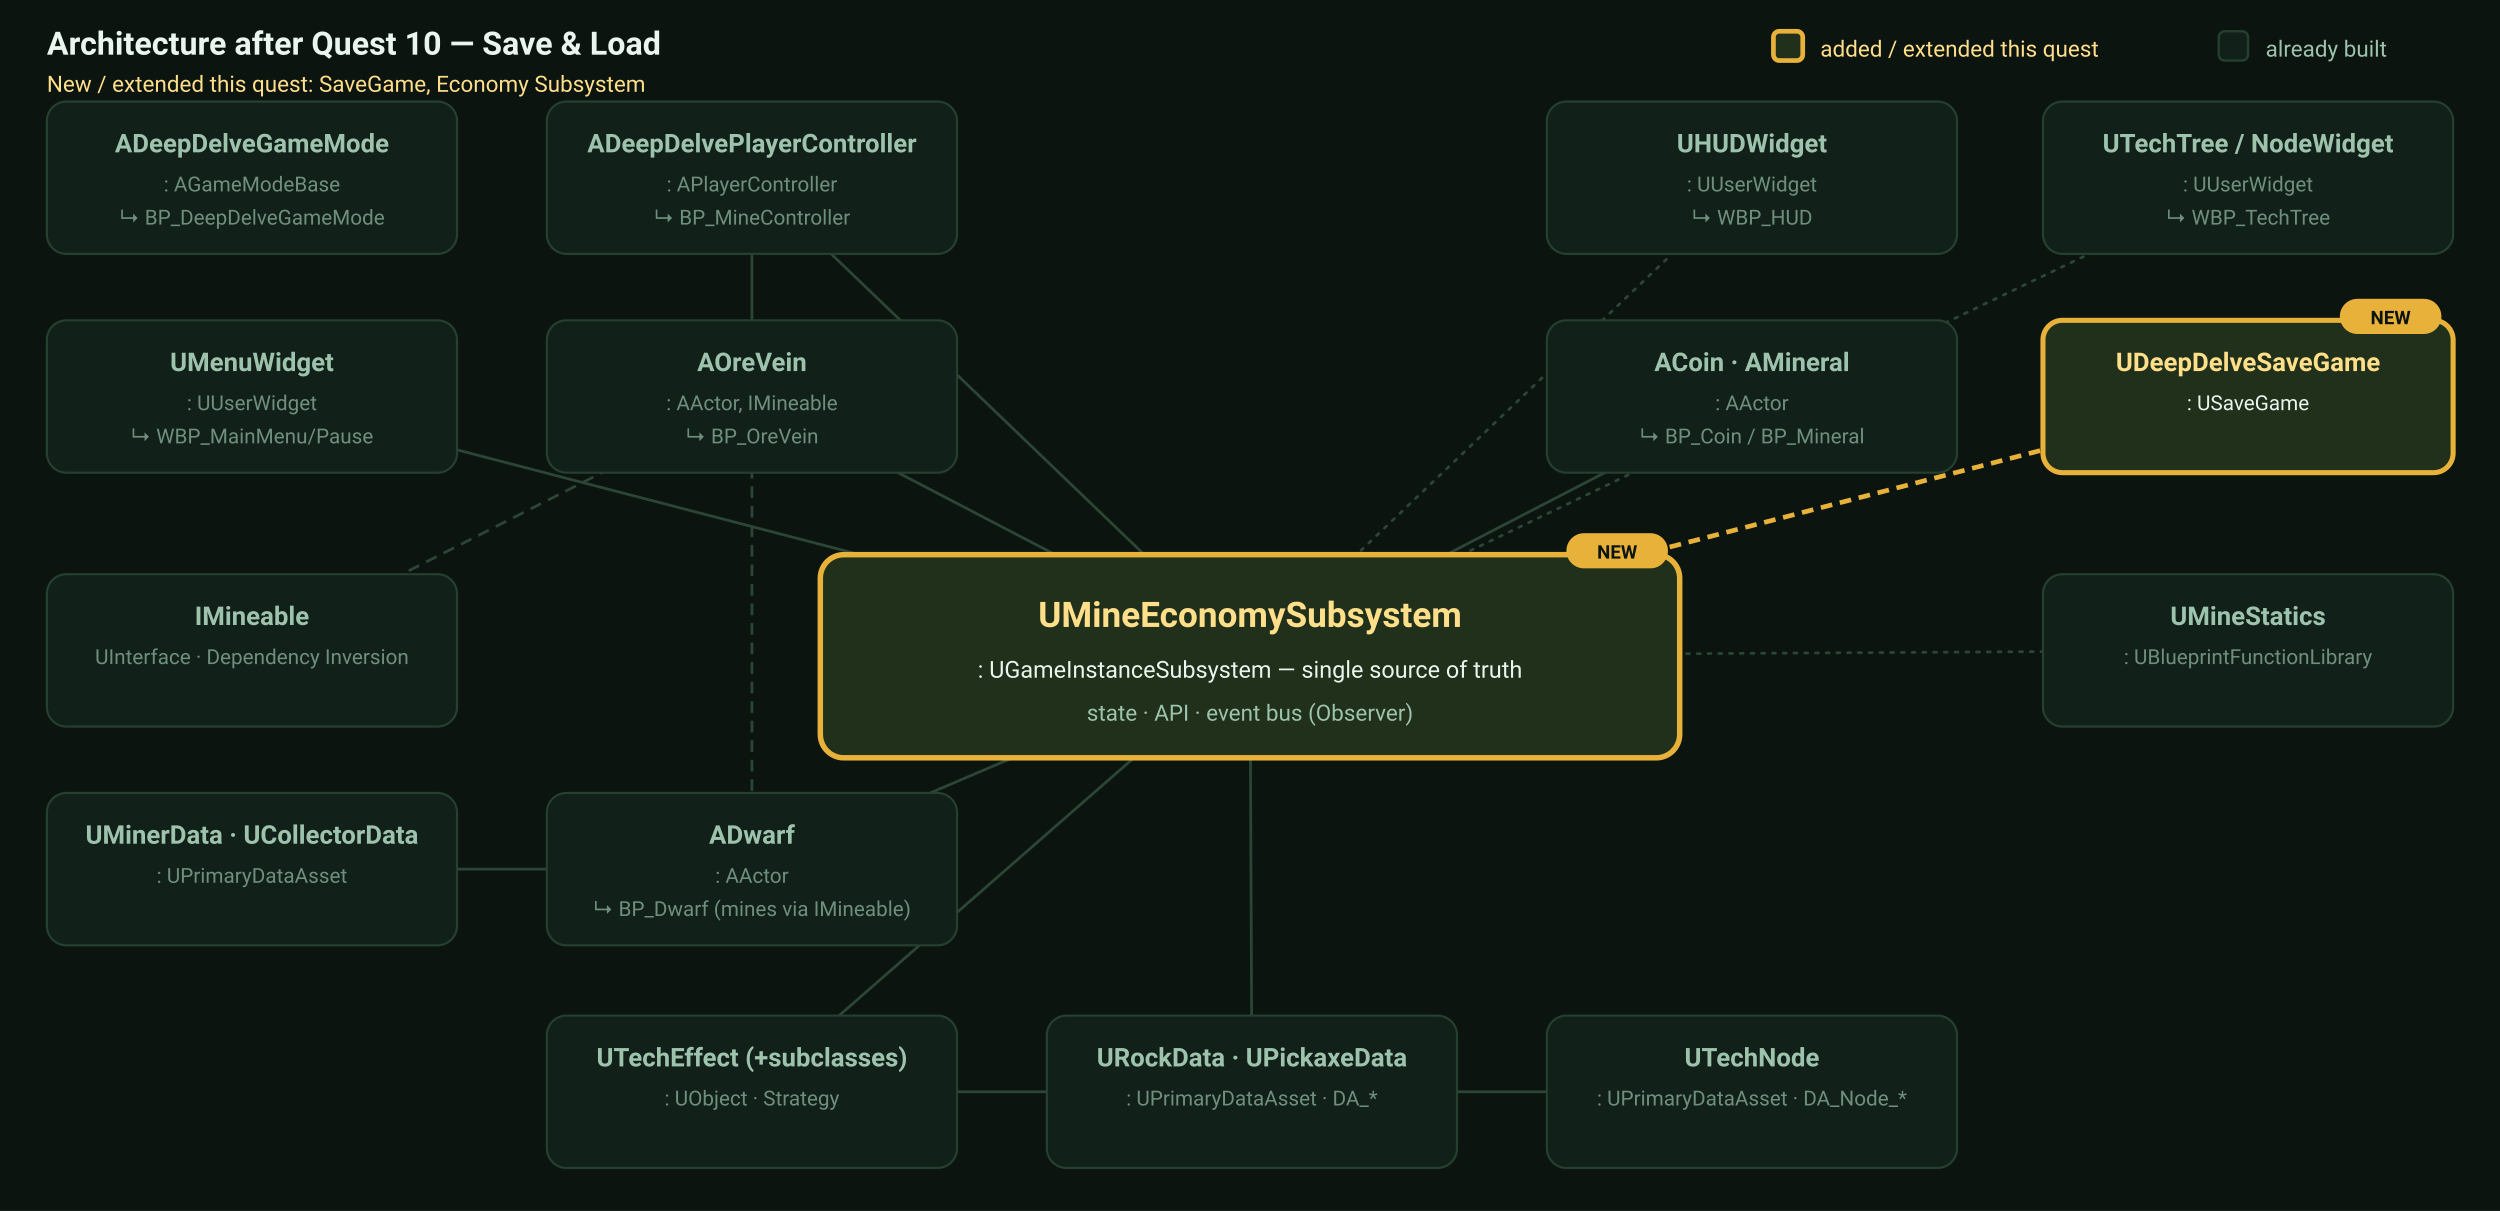
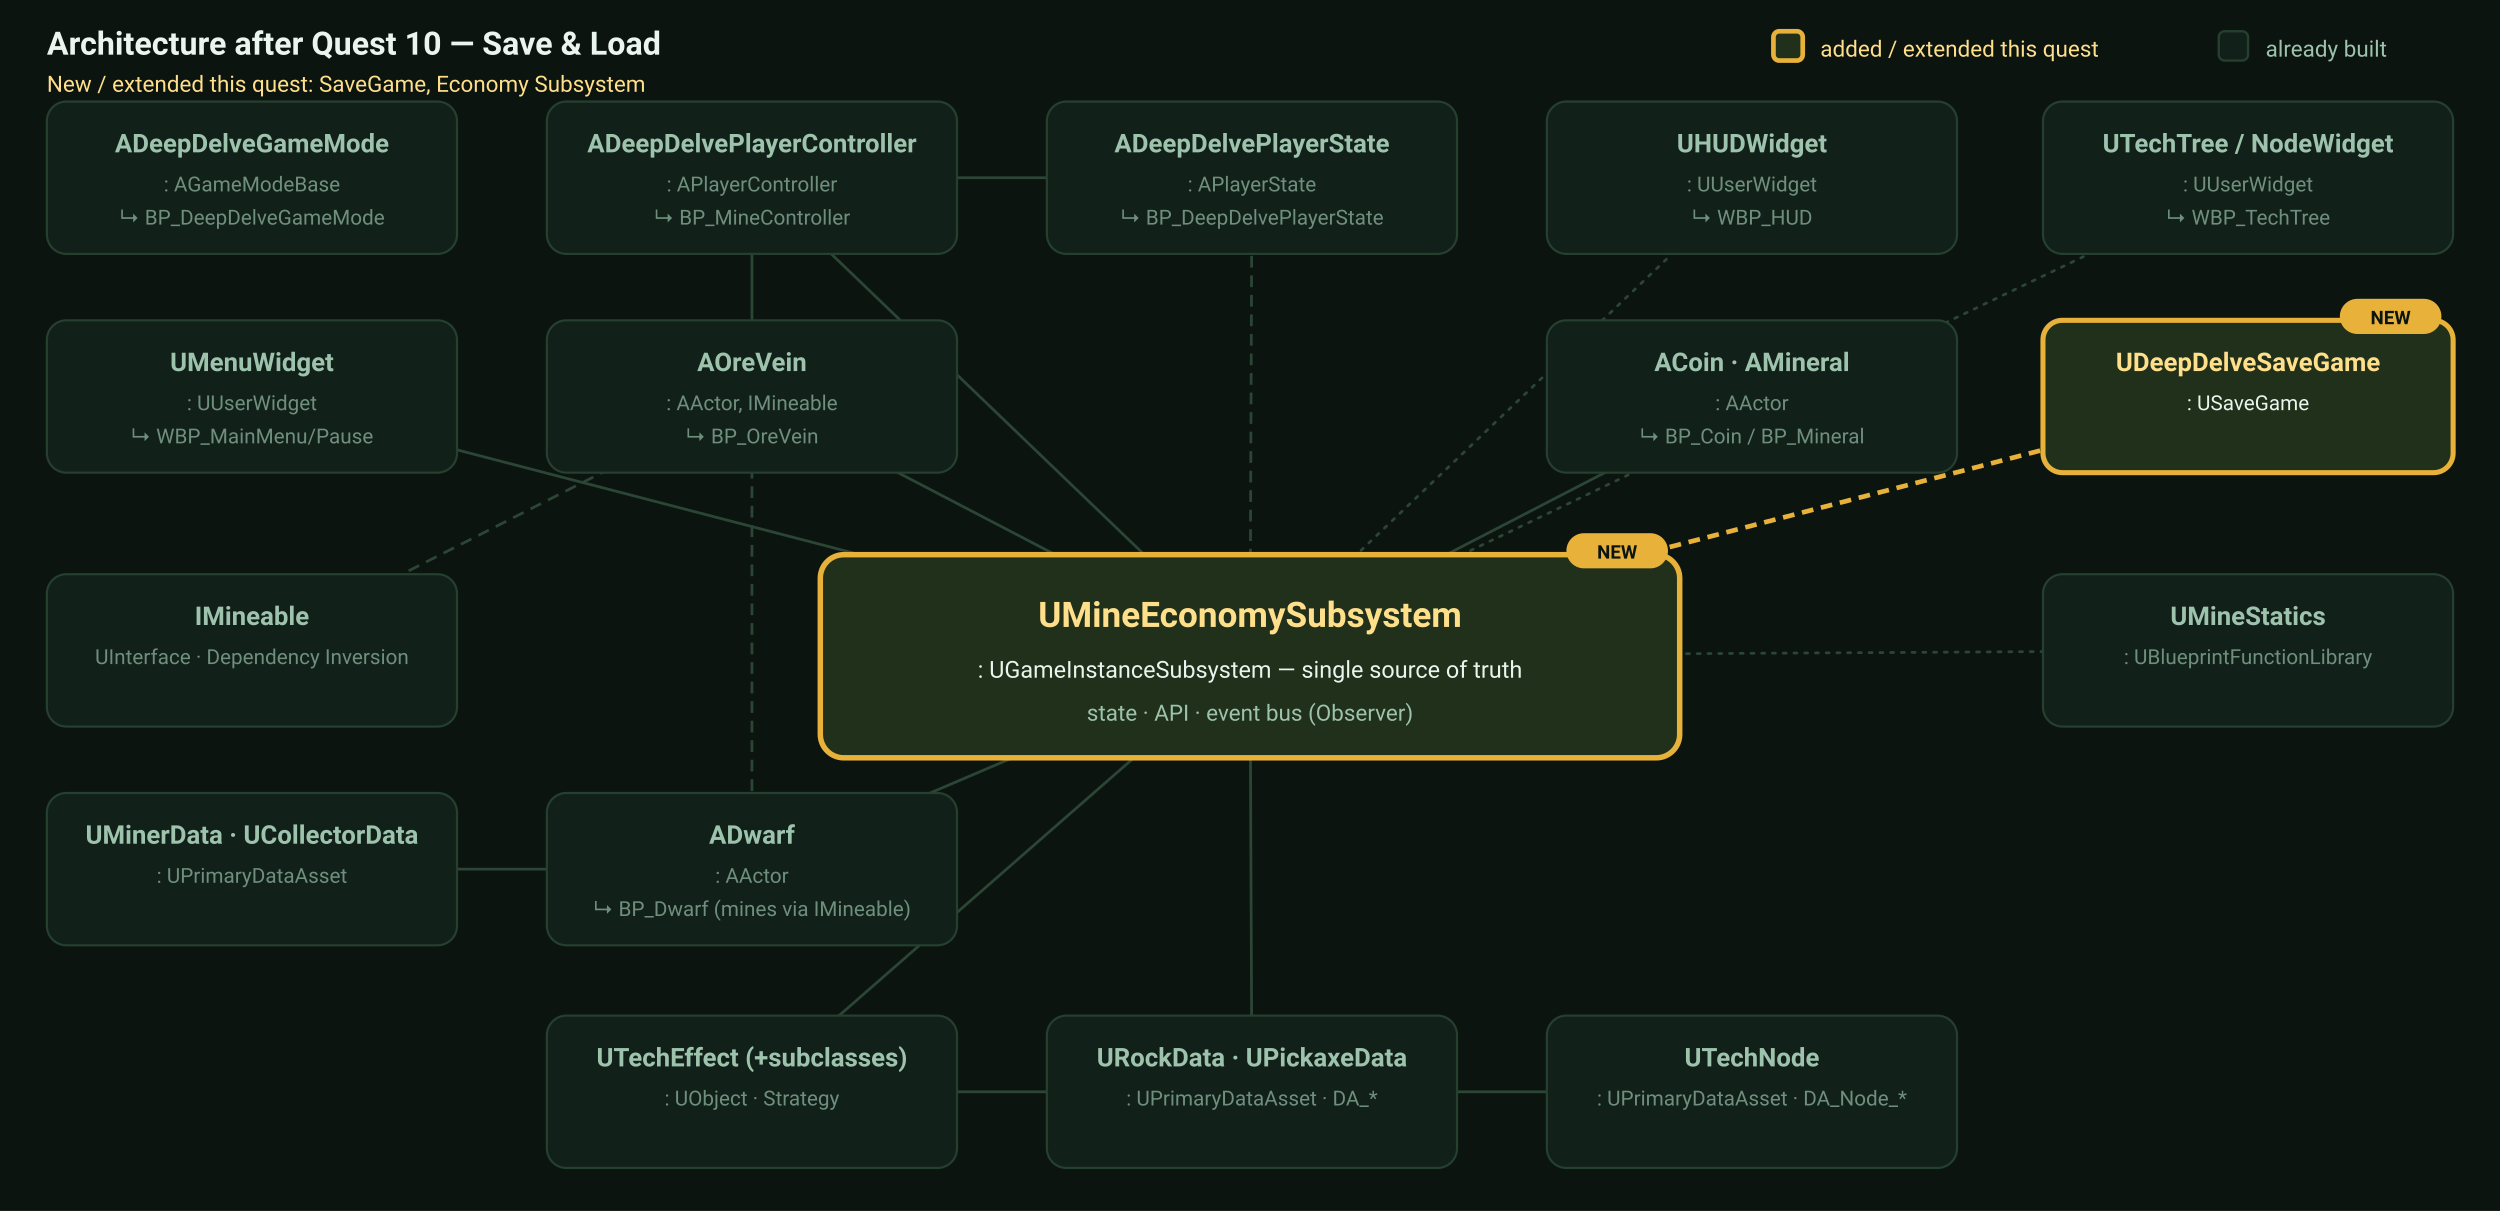
<svg xmlns="http://www.w3.org/2000/svg" viewBox="0 0 1280 620" font-family="-apple-system,BlinkMacSystemFont,Segoe UI,Roboto,Helvetica,Arial,sans-serif" role="img">
  <defs>
    <marker id="ar" markerWidth="10" markerHeight="10" refX="7" refY="4.5" orient="auto">
      <path d="M0,0 L9,4.5 L0,9 z" fill="#2c4636" />
    </marker>
    <marker id="arG" markerWidth="10" markerHeight="10" refX="7" refY="4.5" orient="auto">
      <path d="M0,0 L9,4.5 L0,9 z" fill="#e8b23a" />
    </marker>
    <marker id="arF" markerWidth="10" markerHeight="10" refX="7" refY="4.5" orient="auto">
      <path d="M0,0 L9,4.5 L0,9 z" fill="#3a5a45" />
    </marker>
  </defs>
  <rect x="0" y="0" width="1280" height="620" fill="#0c1410" />
+   <line x1="385.0" y1="91.0" x2="641.0" y2="91.0" stroke="#2c4636" stroke-width="1.4" marker-end="url(#ar)" />
+   <line x1="641.0" y1="91.0" x2="640.0" y2="336.0" stroke="#2c4636" stroke-width="1.4" stroke-dasharray="6 4" marker-end="url(#ar)" />
  <line x1="385.0" y1="91.0" x2="385.0" y2="203.0" stroke="#2c4636" stroke-width="1.4" marker-end="url(#ar)" />
  <line x1="129.0" y1="333.0" x2="385.0" y2="203.0" stroke="#2c4636" stroke-width="1.4" stroke-dasharray="6 4" marker-end="url(#ar)" />
  <line x1="385.0" y1="91.0" x2="640.0" y2="336.0" stroke="#2c4636" stroke-width="1.4" marker-end="url(#ar)" />
  <line x1="385.0" y1="203.0" x2="640.0" y2="336.0" stroke="#2c4636" stroke-width="1.4" marker-end="url(#ar)" />
  <line x1="897.0" y1="203.0" x2="640.0" y2="336.0" stroke="#2c4636" stroke-width="1.4" marker-end="url(#ar)" />
  <line x1="897.0" y1="91.0" x2="640.0" y2="336.0" stroke="#2c4636" stroke-width="1.4" stroke-dasharray="1.5 4" stroke-linecap="round" marker-end="url(#ar)" />
  <line x1="1151.0" y1="333.0" x2="640.0" y2="336.0" stroke="#2c4636" stroke-width="1.4" stroke-dasharray="1.5 4" stroke-linecap="round" marker-end="url(#ar)" />
  <line x1="641.0" y1="559.0" x2="640.0" y2="336.0" stroke="#2c4636" stroke-width="1.4" marker-end="url(#ar)" />
  <line x1="385.0" y1="559.0" x2="640.0" y2="336.0" stroke="#2c4636" stroke-width="1.4" marker-end="url(#ar)" />
  <line x1="897.0" y1="559.0" x2="385.0" y2="559.0" stroke="#2c4636" stroke-width="1.4" marker-end="url(#ar)" />
  <line x1="1151.0" y1="91.0" x2="640.0" y2="336.0" stroke="#2c4636" stroke-width="1.4" stroke-dasharray="1.5 4" stroke-linecap="round" marker-end="url(#ar)" />
  <line x1="385.0" y1="445.0" x2="640.0" y2="336.0" stroke="#2c4636" stroke-width="1.4" marker-end="url(#ar)" />
  <line x1="385.0" y1="445.0" x2="385.0" y2="203.0" stroke="#2c4636" stroke-width="1.4" stroke-dasharray="6 4" marker-end="url(#ar)" />
  <line x1="129.0" y1="445.0" x2="385.0" y2="445.0" stroke="#2c4636" stroke-width="1.4" marker-end="url(#ar)" />
  <line x1="129.0" y1="203.0" x2="640.0" y2="336.0" stroke="#2c4636" stroke-width="1.4" marker-end="url(#ar)" />
  <line x1="1151.0" y1="203.0" x2="640.0" y2="336.0" stroke="#e8b23a" stroke-width="2.4" stroke-dasharray="6 4" marker-end="url(#arG)" />
  <rect x="24" y="52" width="210" height="78" rx="10" fill="#12201a" stroke="#25402f" stroke-width="1.1" />
  <text x="129.0" y="78" text-anchor="middle" fill="#9dc3ad" font-size="13.2" font-weight="700">ADeepDelveGameMode</text>
  <text x="129.0" y="98" text-anchor="middle" fill="#6f8f7d" font-size="10.6" font-weight="400">: AGameModeBase</text>
  <text x="129.0" y="115" text-anchor="middle" fill="#6f8f7d" font-size="10.6" font-weight="400">↳ BP_DeepDelveGameMode</text>
  <rect x="280" y="52" width="210" height="78" rx="10" fill="#12201a" stroke="#25402f" stroke-width="1.1" />
  <text x="385.0" y="78" text-anchor="middle" fill="#9dc3ad" font-size="13.2" font-weight="700">ADeepDelvePlayerController</text>
  <text x="385.0" y="98" text-anchor="middle" fill="#6f8f7d" font-size="10.6" font-weight="400">: APlayerController</text>
  <text x="385.0" y="115" text-anchor="middle" fill="#6f8f7d" font-size="10.6" font-weight="400">↳ BP_MineController</text>
+   <rect x="536" y="52" width="210" height="78" rx="10" fill="#12201a" stroke="#25402f" stroke-width="1.1" />
+   <text x="641.0" y="78" text-anchor="middle" fill="#9dc3ad" font-size="13.2" font-weight="700">ADeepDelvePlayerState</text>
+   <text x="641.0" y="98" text-anchor="middle" fill="#6f8f7d" font-size="10.6" font-weight="400">: APlayerState</text>
+   <text x="641.0" y="115" text-anchor="middle" fill="#6f8f7d" font-size="10.6" font-weight="400">↳ BP_DeepDelvePlayerState</text>
  <rect x="792" y="52" width="210" height="78" rx="10" fill="#12201a" stroke="#25402f" stroke-width="1.1" />
  <text x="897.0" y="78" text-anchor="middle" fill="#9dc3ad" font-size="13.2" font-weight="700">UHUDWidget</text>
  <text x="897.0" y="98" text-anchor="middle" fill="#6f8f7d" font-size="10.6" font-weight="400">: UUserWidget</text>
  <text x="897.0" y="115" text-anchor="middle" fill="#6f8f7d" font-size="10.6" font-weight="400">↳ WBP_HUD</text>
  <rect x="1046" y="52" width="210" height="78" rx="10" fill="#12201a" stroke="#25402f" stroke-width="1.1" />
  <text x="1151.0" y="78" text-anchor="middle" fill="#9dc3ad" font-size="13.2" font-weight="700">UTechTree / NodeWidget</text>
  <text x="1151.0" y="98" text-anchor="middle" fill="#6f8f7d" font-size="10.6" font-weight="400">: UUserWidget</text>
  <text x="1151.0" y="115" text-anchor="middle" fill="#6f8f7d" font-size="10.6" font-weight="400">↳ WBP_TechTree</text>
  <rect x="24" y="164" width="210" height="78" rx="10" fill="#12201a" stroke="#25402f" stroke-width="1.1" />
  <text x="129.0" y="190" text-anchor="middle" fill="#9dc3ad" font-size="13.2" font-weight="700">UMenuWidget</text>
  <text x="129.0" y="210" text-anchor="middle" fill="#6f8f7d" font-size="10.6" font-weight="400">: UUserWidget</text>
  <text x="129.0" y="227" text-anchor="middle" fill="#6f8f7d" font-size="10.6" font-weight="400">↳ WBP_MainMenu/Pause</text>
  <rect x="280" y="164" width="210" height="78" rx="10" fill="#12201a" stroke="#25402f" stroke-width="1.1" />
  <text x="385.0" y="190" text-anchor="middle" fill="#9dc3ad" font-size="13.2" font-weight="700">AOreVein</text>
  <text x="385.0" y="210" text-anchor="middle" fill="#6f8f7d" font-size="10.6" font-weight="400">: AActor, IMineable</text>
  <text x="385.0" y="227" text-anchor="middle" fill="#6f8f7d" font-size="10.6" font-weight="400">↳ BP_OreVein</text>
  <rect x="792" y="164" width="210" height="78" rx="10" fill="#12201a" stroke="#25402f" stroke-width="1.1" />
  <text x="897.0" y="190" text-anchor="middle" fill="#9dc3ad" font-size="13.2" font-weight="700">ACoin · AMineral</text>
  <text x="897.0" y="210" text-anchor="middle" fill="#6f8f7d" font-size="10.6" font-weight="400">: AActor</text>
  <text x="897.0" y="227" text-anchor="middle" fill="#6f8f7d" font-size="10.6" font-weight="400">↳ BP_Coin / BP_Mineral</text>
  <rect x="1046" y="164" width="210" height="78" rx="10" fill="#20301a" stroke="#e8b23a" stroke-width="2.6" />
  <text x="1151.0" y="190" text-anchor="middle" fill="#ffdf8a" font-size="13.2" font-weight="700">UDeepDelveSaveGame</text>
  <text x="1151.0" y="210" text-anchor="middle" fill="#e9f5ee" font-size="10.6" font-weight="400">: USaveGame</text>
  <rect x="1198" y="153" width="52" height="18" rx="9" fill="#e8b23a" />
  <text x="1224" y="166" text-anchor="middle" fill="#0c1410" font-size="9.6" font-weight="700">NEW</text>
  <rect x="24" y="294" width="210" height="78" rx="10" fill="#12201a" stroke="#25402f" stroke-width="1.1" />
  <text x="129.0" y="320" text-anchor="middle" fill="#9dc3ad" font-size="13.2" font-weight="700">IMineable</text>
  <text x="129.0" y="340" text-anchor="middle" fill="#6f8f7d" font-size="10.6" font-weight="400">UInterface · Dependency Inversion</text>
  <rect x="1046" y="294" width="210" height="78" rx="10" fill="#12201a" stroke="#25402f" stroke-width="1.1" />
  <text x="1151.0" y="320" text-anchor="middle" fill="#9dc3ad" font-size="13.2" font-weight="700">UMineStatics</text>
  <text x="1151.0" y="340" text-anchor="middle" fill="#6f8f7d" font-size="10.6" font-weight="400">: UBlueprintFunctionLibrary</text>
  <rect x="24" y="406" width="210" height="78" rx="10" fill="#12201a" stroke="#25402f" stroke-width="1.1" />
  <text x="129.0" y="432" text-anchor="middle" fill="#9dc3ad" font-size="13.2" font-weight="700">UMinerData · UCollectorData</text>
  <text x="129.0" y="452" text-anchor="middle" fill="#6f8f7d" font-size="10.6" font-weight="400">: UPrimaryDataAsset</text>
  <rect x="280" y="406" width="210" height="78" rx="10" fill="#12201a" stroke="#25402f" stroke-width="1.1" />
  <text x="385.0" y="432" text-anchor="middle" fill="#9dc3ad" font-size="13.2" font-weight="700">ADwarf</text>
  <text x="385.0" y="452" text-anchor="middle" fill="#6f8f7d" font-size="10.6" font-weight="400">: AActor</text>
  <text x="385.0" y="469" text-anchor="middle" fill="#6f8f7d" font-size="10.6" font-weight="400">↳ BP_Dwarf (mines via IMineable)</text>
  <rect x="280" y="520" width="210" height="78" rx="10" fill="#12201a" stroke="#25402f" stroke-width="1.1" />
  <text x="385.0" y="546" text-anchor="middle" fill="#9dc3ad" font-size="13.2" font-weight="700">UTechEffect (+subclasses)</text>
  <text x="385.0" y="566" text-anchor="middle" fill="#6f8f7d" font-size="10.6" font-weight="400">: UObject · Strategy</text>
  <rect x="536" y="520" width="210" height="78" rx="10" fill="#12201a" stroke="#25402f" stroke-width="1.1" />
  <text x="641.0" y="546" text-anchor="middle" fill="#9dc3ad" font-size="13.2" font-weight="700">URockData · UPickaxeData</text>
  <text x="641.0" y="566" text-anchor="middle" fill="#6f8f7d" font-size="10.6" font-weight="400">: UPrimaryDataAsset · DA_*</text>
  <rect x="792" y="520" width="210" height="78" rx="10" fill="#12201a" stroke="#25402f" stroke-width="1.1" />
  <text x="897.0" y="546" text-anchor="middle" fill="#9dc3ad" font-size="13.2" font-weight="700">UTechNode</text>
  <text x="897.0" y="566" text-anchor="middle" fill="#6f8f7d" font-size="10.6" font-weight="400">: UPrimaryDataAsset · DA_Node_*</text>
  <rect x="420" y="284" width="440" height="104" rx="12" fill="#20301a" stroke="#e8b23a" stroke-width="2.8" />
  <text x="640.0" y="321" text-anchor="middle" fill="#ffdf8a" font-size="18" font-weight="700">UMineEconomySubsystem</text>
  <text x="640.0" y="347" text-anchor="middle" fill="#e9f5ee" font-size="12" font-weight="400">: UGameInstanceSubsystem — single source of truth</text>
  <text x="640.0" y="369" text-anchor="middle" fill="#9dc3ad" font-size="11.5" font-weight="400">state · API · event bus (Observer)</text>
  <rect x="802" y="273" width="52" height="18" rx="9" fill="#e8b23a" />
  <text x="828" y="286" text-anchor="middle" fill="#0c1410" font-size="9.6" font-weight="700">NEW</text>
  <text x="24" y="28" text-anchor="start" fill="#e9f5ee" font-size="16.5" font-weight="700">Architecture after Quest 10 — Save &amp; Load</text>
  <text x="24" y="47" text-anchor="start" fill="#ffdf8a" font-size="11.5" font-weight="400">New / extended this quest: SaveGame, Economy Subsystem</text>
  <g>
    <rect x="908" y="16" width="15" height="15" rx="3" fill="#20301a" stroke="#e8b23a" stroke-width="2.4" />
    <text x="932" y="29" text-anchor="start" fill="#ffdf8a" font-size="11.5" font-weight="400">added / extended this quest</text>
    <rect x="1136" y="16" width="15" height="15" rx="3" fill="#12201a" stroke="#25402f" stroke-width="1.2" />
    <text x="1160" y="29" text-anchor="start" fill="#9dc3ad" font-size="11.5" font-weight="400">already built</text>
  </g>
</svg>
